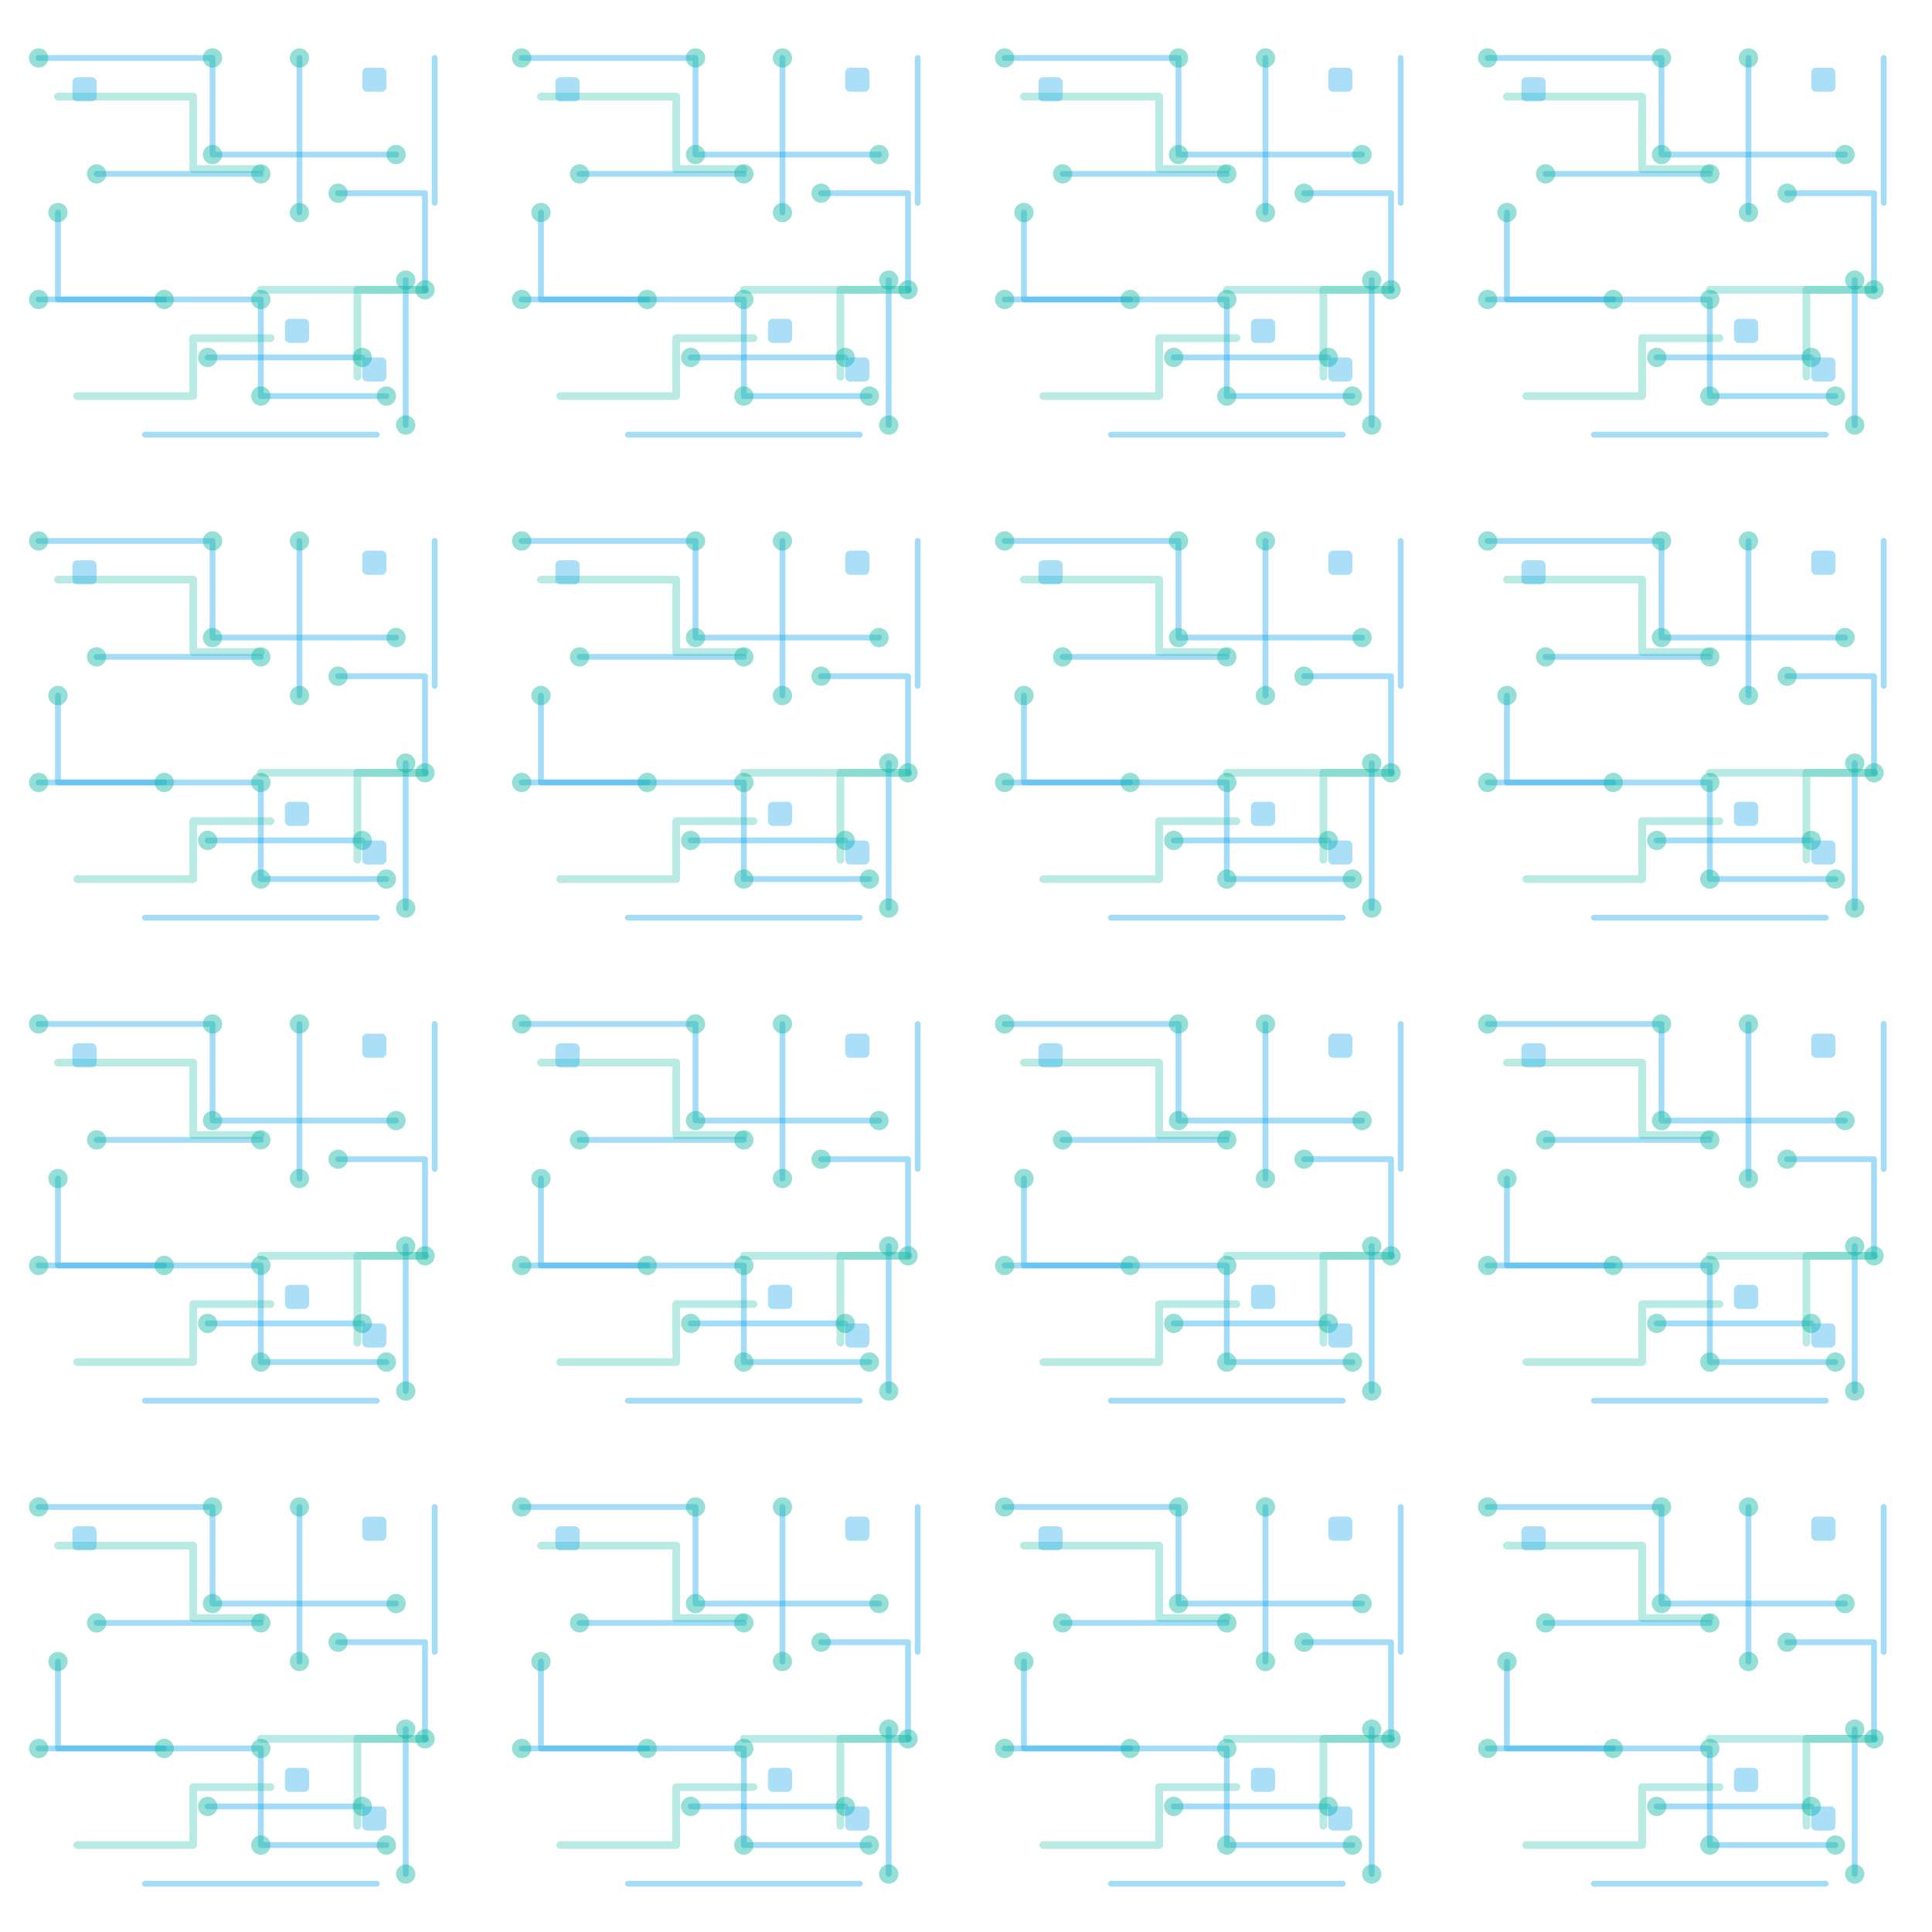
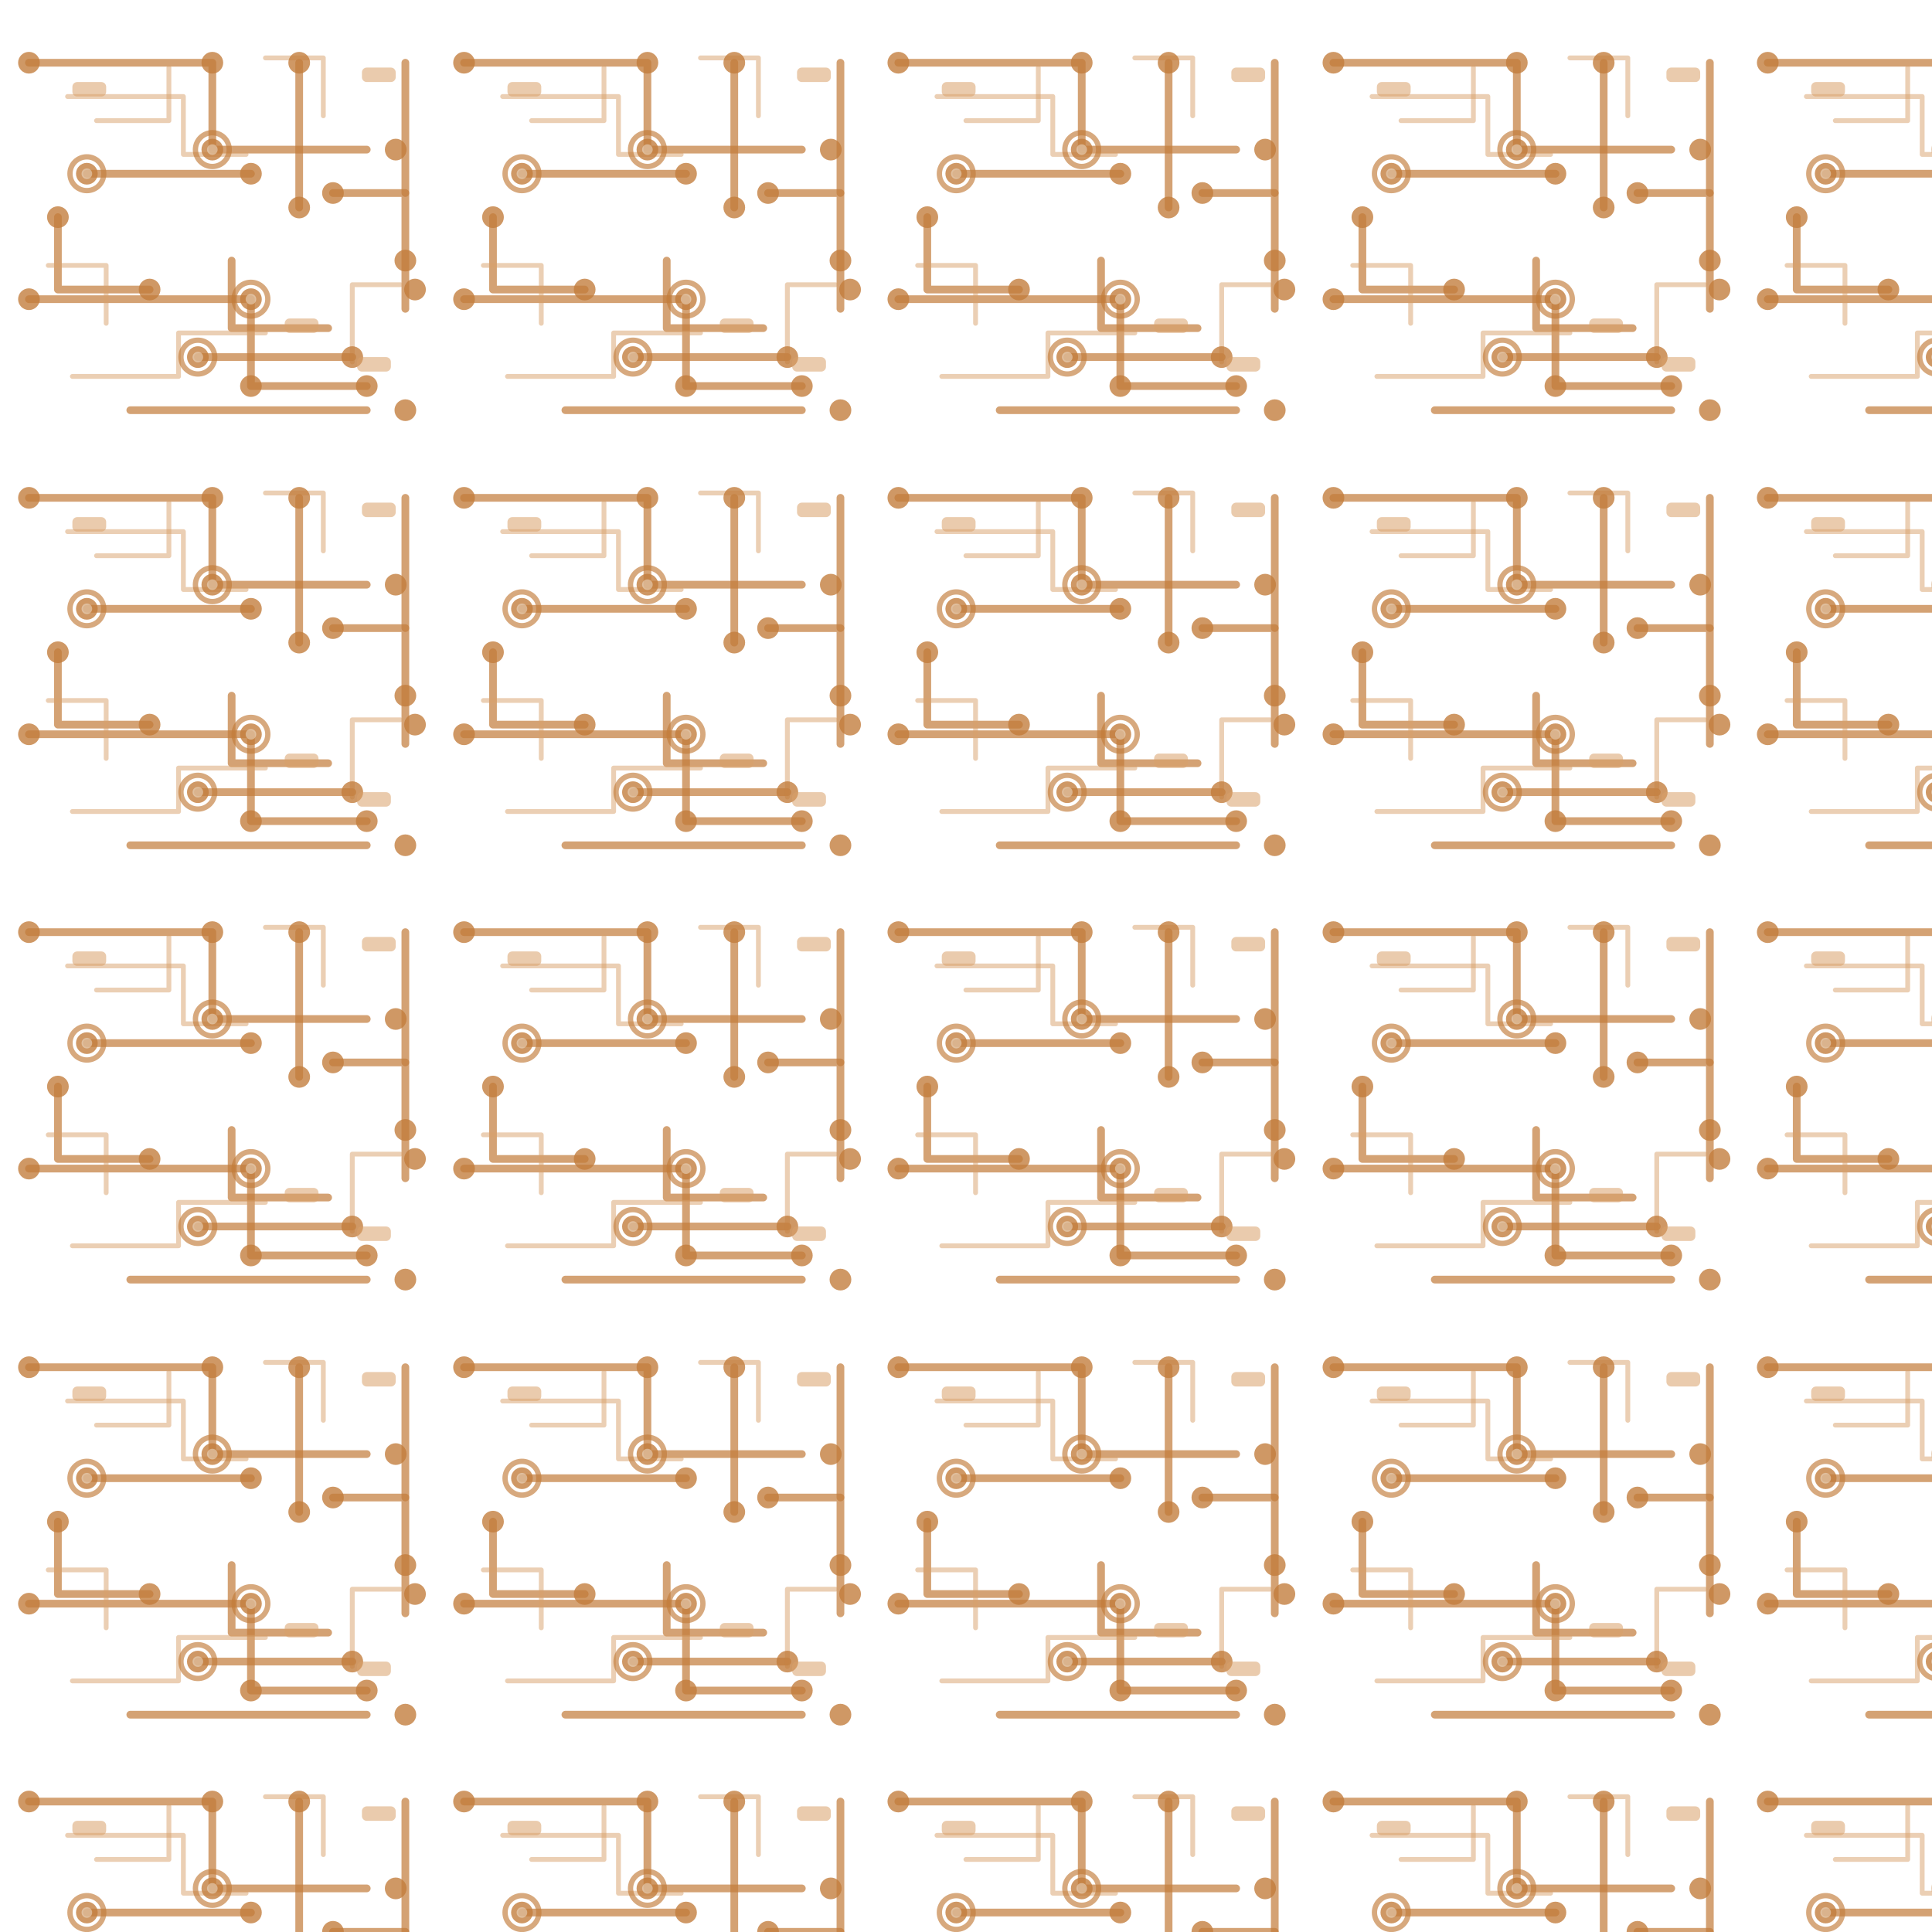
<svg xmlns="http://www.w3.org/2000/svg" width="800" height="800" viewBox="0 0 800 800">
  <defs>
-     <pattern id="circuit" width="200" height="200" patternUnits="userSpaceOnUse">
-       <g stroke="#0ea5e9" stroke-opacity="0.38" stroke-width="2.4" fill="none" stroke-linecap="round" stroke-linejoin="round">
-         <path d="M16 24h72v40h76" />
-         <path d="M16 124h92v40h52" />
-         <path d="M124 24v64" />
-         <path d="M168 116v60" />
-         <path d="M40 72h68" />
-         <path d="M86 148h64" />
-         <path d="M60 180h96" />
-         <path d="M180 24v60" />
-         <path d="M24 88v36h44" />
-         <path d="M140 80h36v40" />
+     <pattern id="circuit" width="180" height="180" patternUnits="userSpaceOnUse">
+       <g stroke="#c27b3a" stroke-opacity="0.7" stroke-width="3.2" fill="none" stroke-linecap="round" stroke-linejoin="round">
+         <path d="M12 26h76v36h64" />
+         <path d="M12 124h92v36h48" />
+         <path d="M124 26v60" />
+         <path d="M168 26v54" />
+         <path d="M36 72h68" />
+         <path d="M82 148h64" />
+         <path d="M54 170h98" />
+         <path d="M24 90v30h38" />
+         <path d="M138 80h30v48" />
+         <path d="M96 108v28h40" />
      </g>
-       <g stroke="#14b8a6" stroke-opacity="0.3" stroke-width="3.2" fill="none" stroke-linecap="round" stroke-linejoin="round">
-         <path d="M24 40h56v30h28" />
-         <path d="M108 120h68" />
-         <path d="M32 164h48v-24h32" />
-         <path d="M148 156v-36h28" />
+       <g stroke="#d9a16a" stroke-opacity="0.5" stroke-width="2" fill="none" stroke-linecap="round" stroke-linejoin="round">
+         <path d="M28 40h48v24h26" />
+         <path d="M30 156h44v-18h36" />
+         <path d="M146 150v-32h20" />
+         <path d="M70 28v22h-30" />
+         <path d="M110 24h24v24" />
+         <path d="M20 110h24v24" />
      </g>
-       <g fill="#14b8a6" fill-opacity="0.45">
-         <circle cx="16" cy="24" r="4" />
-         <circle cx="88" cy="24" r="4" />
-         <circle cx="88" cy="64" r="4" />
-         <circle cx="164" cy="64" r="4" />
-         <circle cx="16" cy="124" r="4" />
-         <circle cx="108" cy="124" r="4" />
-         <circle cx="108" cy="164" r="4" />
-         <circle cx="160" cy="164" r="4" />
-         <circle cx="124" cy="24" r="4" />
-         <circle cx="124" cy="88" r="4" />
-         <circle cx="168" cy="116" r="4" />
-         <circle cx="168" cy="176" r="4" />
-         <circle cx="40" cy="72" r="4" />
-         <circle cx="108" cy="72" r="4" />
-         <circle cx="86" cy="148" r="4" />
-         <circle cx="150" cy="148" r="4" />
-         <circle cx="24" cy="88" r="4" />
-         <circle cx="68" cy="124" r="4" />
-         <circle cx="140" cy="80" r="4" />
-         <circle cx="176" cy="120" r="4" />
+       <g fill="#c27b3a" fill-opacity="0.78">
+         <circle cx="12" cy="26" r="4.5" />
+         <circle cx="88" cy="26" r="4.5" />
+         <circle cx="88" cy="62" r="4.5" />
+         <circle cx="164" cy="62" r="4.5" />
+         <circle cx="12" cy="124" r="4.5" />
+         <circle cx="104" cy="124" r="4.5" />
+         <circle cx="104" cy="160" r="4.5" />
+         <circle cx="152" cy="160" r="4.5" />
+         <circle cx="124" cy="26" r="4.5" />
+         <circle cx="124" cy="86" r="4.5" />
+         <circle cx="168" cy="108" r="4.5" />
+         <circle cx="168" cy="170" r="4.5" />
+         <circle cx="36" cy="72" r="4.5" />
+         <circle cx="104" cy="72" r="4.5" />
+         <circle cx="82" cy="148" r="4.5" />
+         <circle cx="146" cy="148" r="4.5" />
+         <circle cx="24" cy="90" r="4.5" />
+         <circle cx="62" cy="120" r="4.5" />
+         <circle cx="138" cy="80" r="4.5" />
+         <circle cx="172" cy="120" r="4.5" />
      </g>
-       <g fill="#0ea5e9" fill-opacity="0.35">
-         <rect x="30" y="32" width="10" height="10" rx="2" />
-         <rect x="118" y="132" width="10" height="10" rx="2" />
-         <rect x="150" y="28" width="10" height="10" rx="2" />
-         <rect x="150" y="148" width="10" height="10" rx="2" />
+       <g fill="none" stroke="#c27b3a" stroke-opacity="0.65" stroke-width="2.2">
+         <circle cx="88" cy="62" r="7" />
+         <circle cx="104" cy="124" r="7" />
+         <circle cx="82" cy="148" r="7" />
+         <circle cx="36" cy="72" r="7" />
+       </g>
+       <g fill="#f5ede3" fill-opacity="0.45">
+         <circle cx="88" cy="62" r="2.2" />
+         <circle cx="104" cy="124" r="2.2" />
+         <circle cx="82" cy="148" r="2.2" />
+         <circle cx="36" cy="72" r="2.2" />
+       </g>
+       <g fill="#d9a16a" fill-opacity="0.55">
+         <rect x="30" y="34" width="14" height="6" rx="2" />
+         <rect x="118" y="132" width="14" height="6" rx="2" />
+         <rect x="150" y="28" width="14" height="6" rx="2" />
+         <rect x="148" y="148" width="14" height="6" rx="2" />
      </g>
    </pattern>
  </defs>
  <rect width="100%" height="100%" fill="url(#circuit)" />
</svg>
